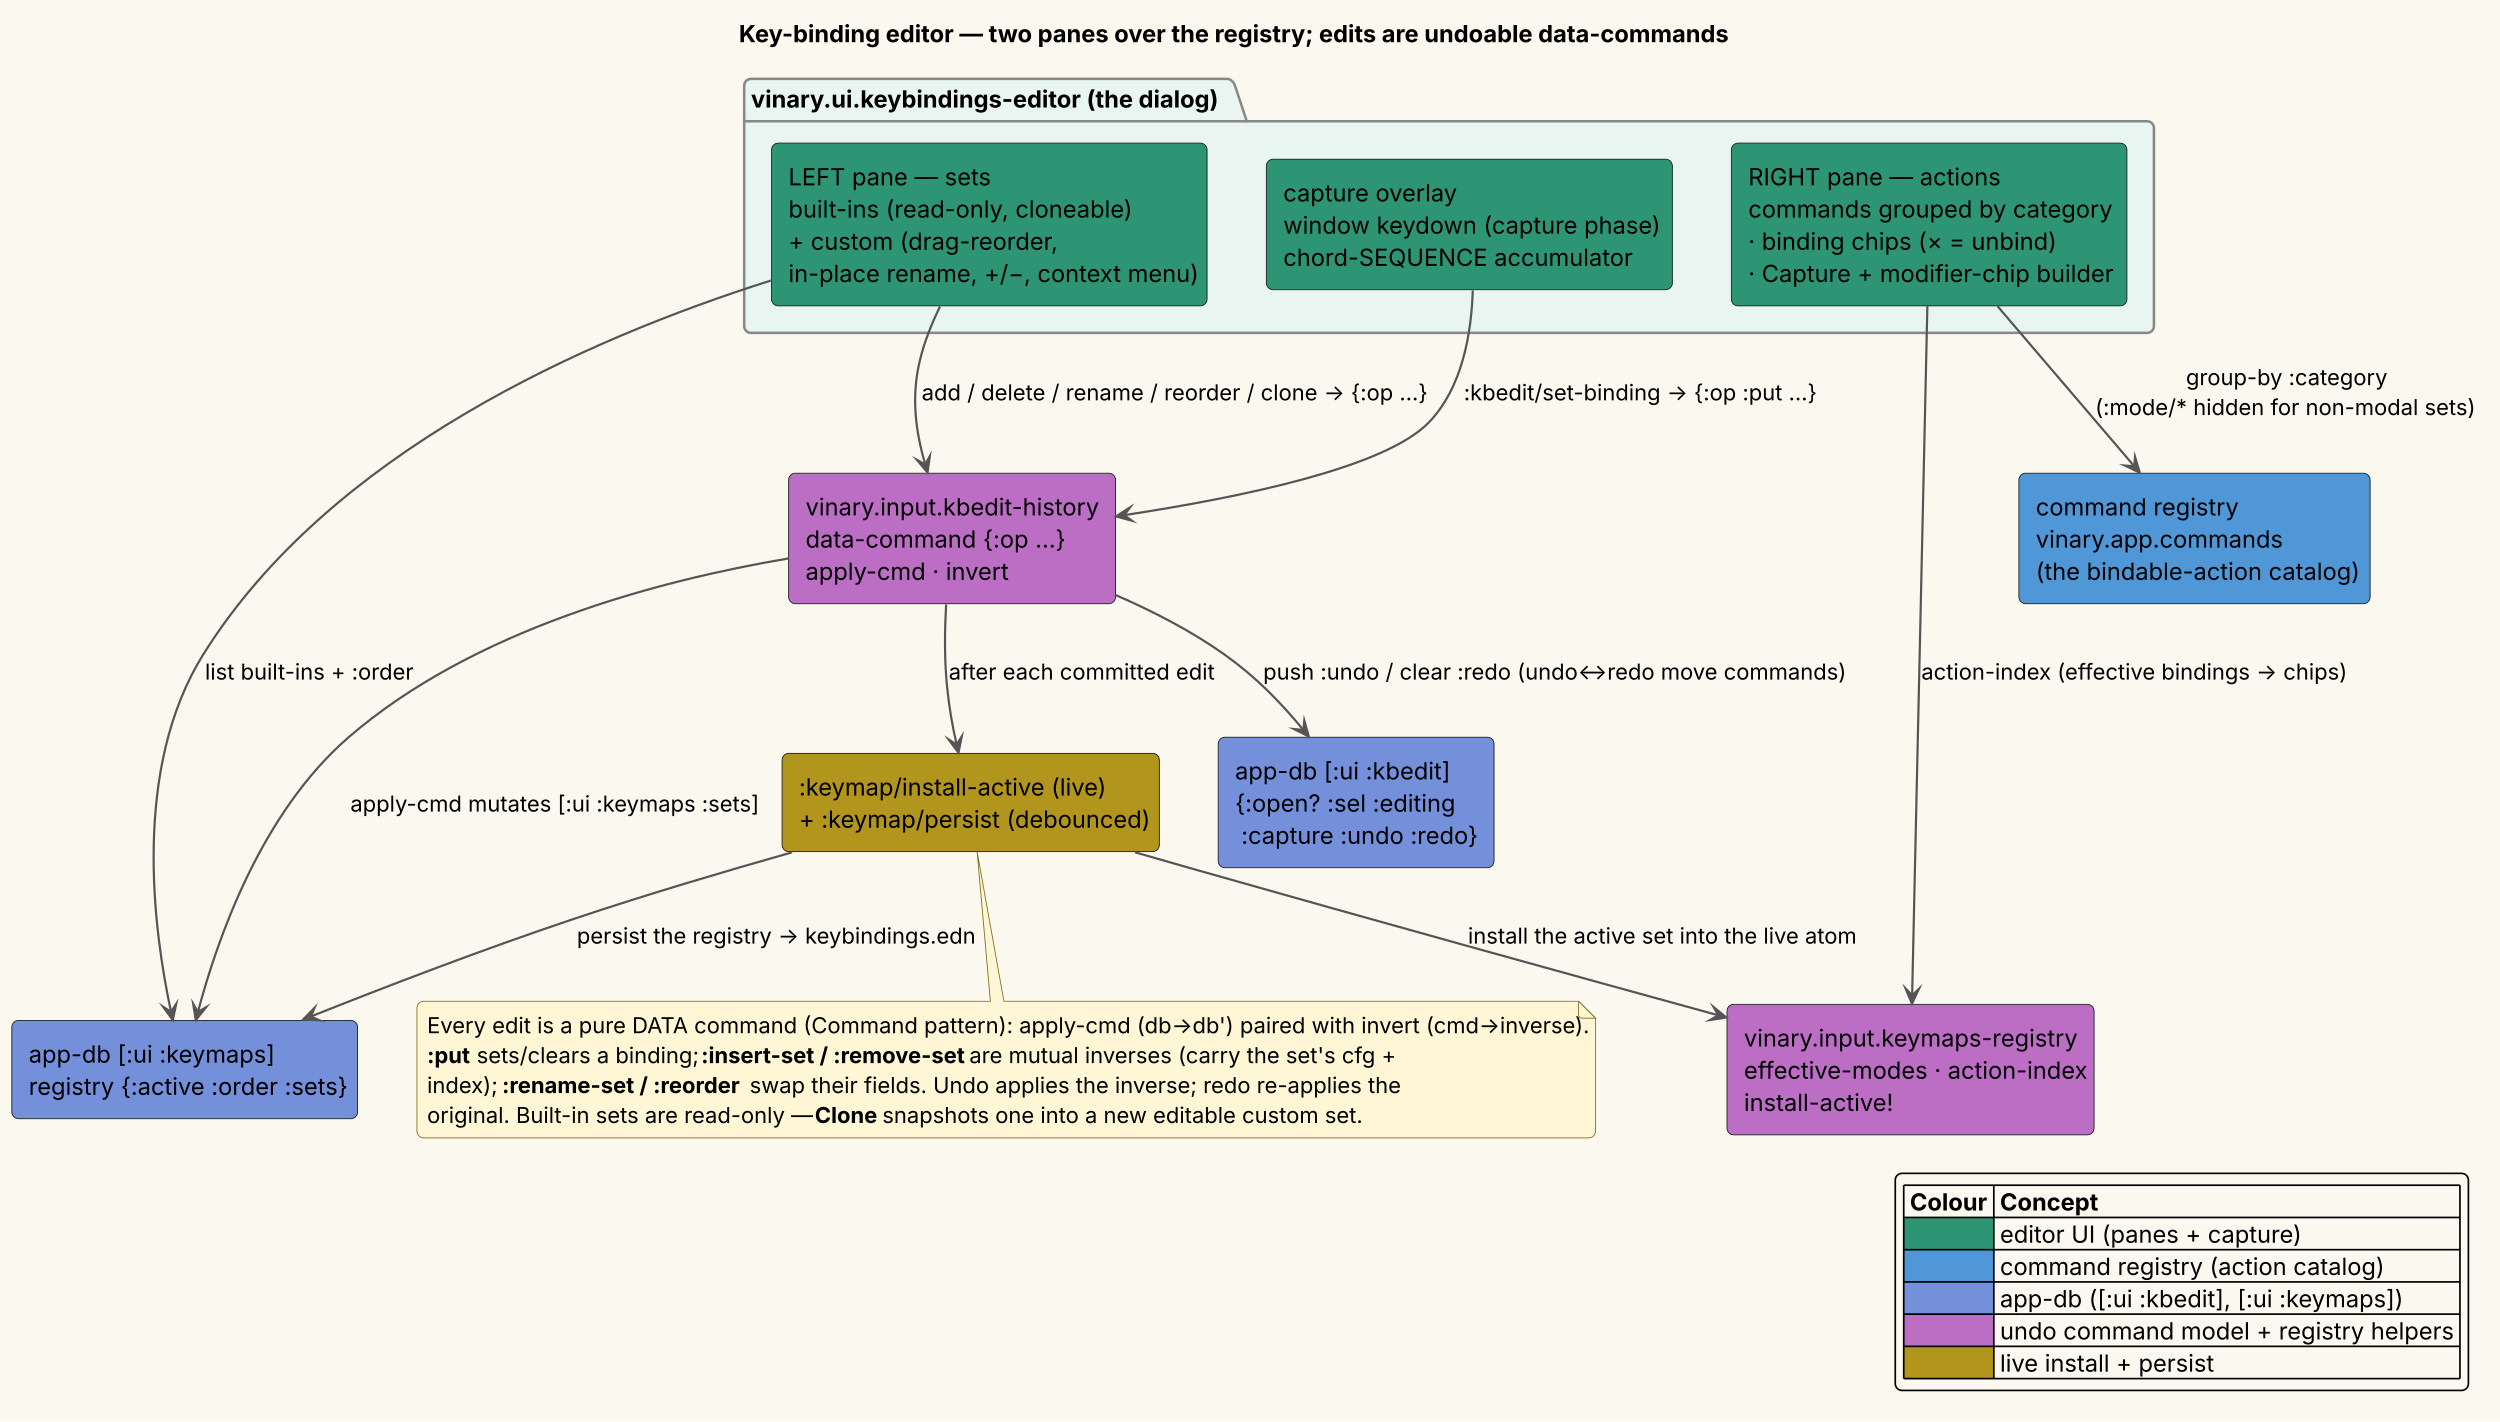
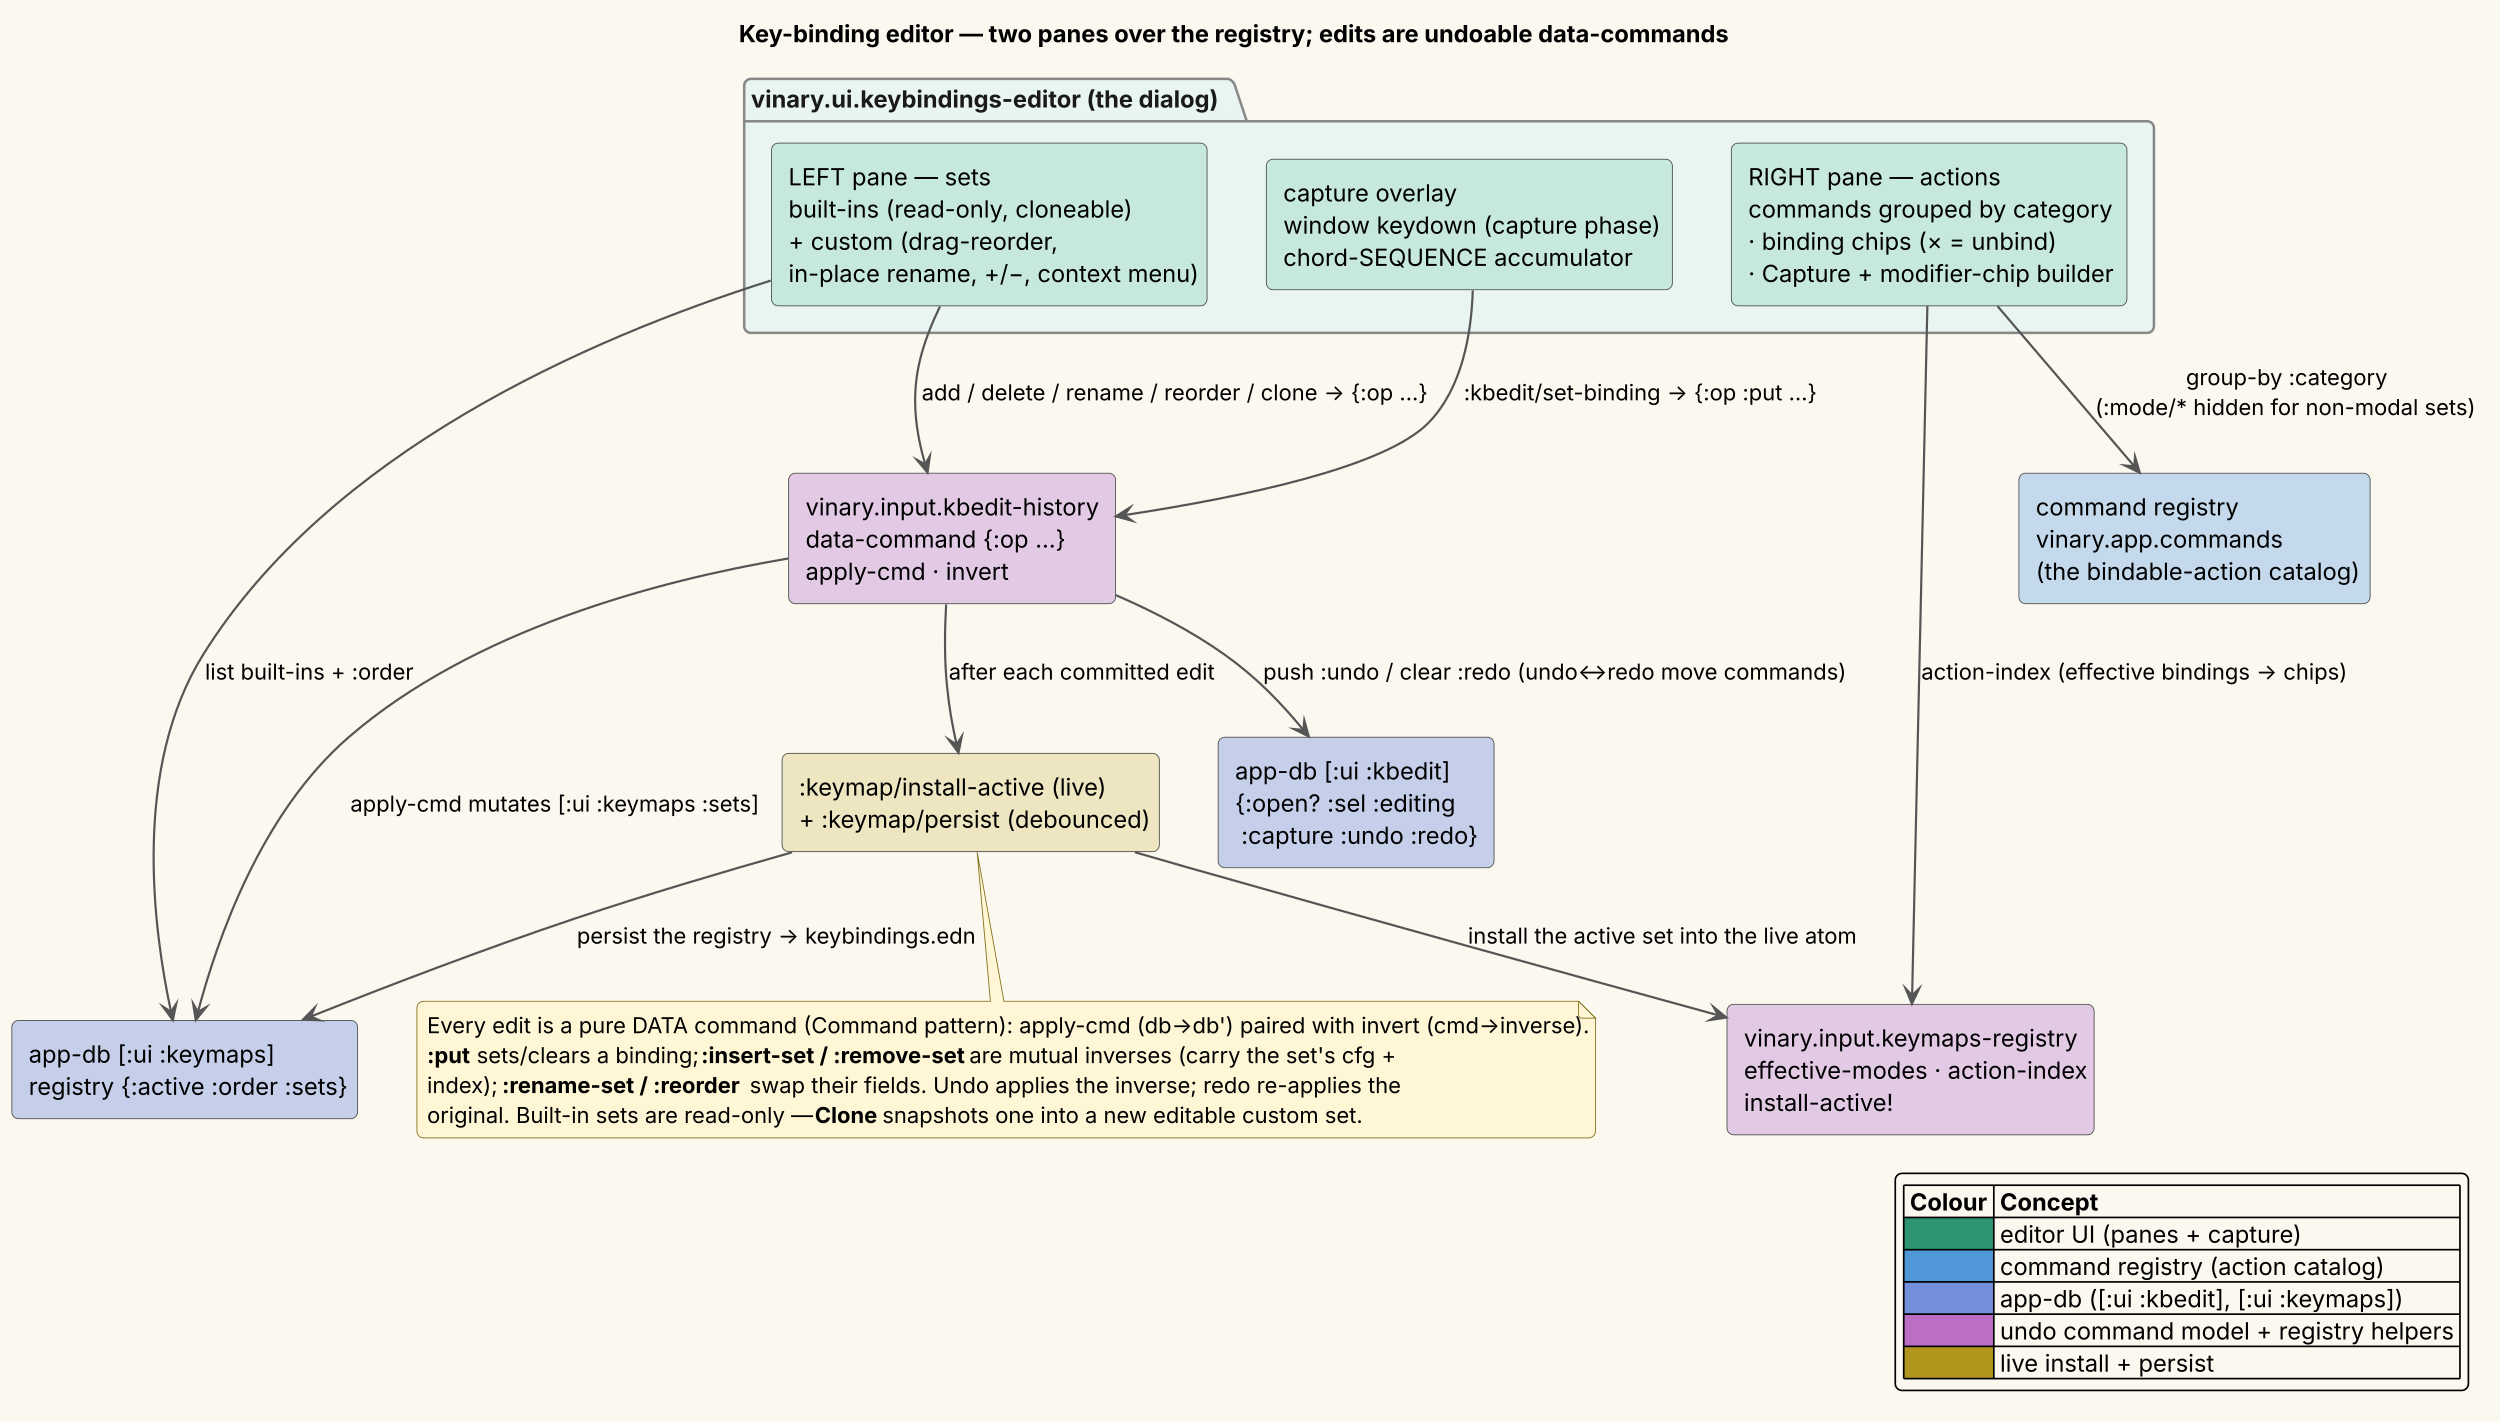
<svg xmlns="http://www.w3.org/2000/svg" contentStyleType="text/css" data-diagram-type="DESCRIPTION" height="841px" preserveAspectRatio="none" style="width:1479px;height:841px;background:#FBF8EF;" version="1.1" viewBox="0 0 1479 841" width="1479px" zoomAndPan="magnify">
  <defs />
  <g>
    <rect fill="#FBF8EF" height="841" style="stroke:none;stroke-width:1;" width="1479" x="0" y="0" />
    <g class="title" data-source-line="7">
      <text fill="#000000" font-family="'Inter, Helvetica, sans-serif'" font-size="14" font-weight="700" lengthAdjust="spacing" textLength="598.05" x="437.13" y="24.966">Key-binding editor — two panes over the registry; edits are undoable data-commands</text>
    </g>
    <g class="cluster" data-qualified-name="vinary.ui.keybindings-editor  .the dialog." data-source-line="9" id="ent0001">
      <path d="M444.27,46.67 L726.609,46.67 A6,6 0 0 1 730.609,50.67 L737.609,71.738 L1270.27,71.738 A4,4 0 0 1 1274.27,75.738 L1274.27,192.94 A4,4 0 0 1 1270.27,196.94 L444.27,196.94 A4,4 0 0 1 440.27,192.94 L440.27,50.67 A4,4 0 0 1 444.27,46.67" fill="#E8F5F0" style="stroke:#888888;stroke-width:1.5;" />
      <line style="stroke:#888888;stroke-width:1.5;" x1="440.27" x2="737.609" y1="71.738" y2="71.738" />
-       <text fill="#000000" font-family="'Inter, Helvetica, sans-serif'" font-size="14" font-weight="700" lengthAdjust="spacing" textLength="284.339" x="444.27" y="63.636">vinary.ui.keybindings-editor  (the dialog)</text>
+       <text fill="#1A1A1A" font-family="'Inter, Helvetica, sans-serif'" font-size="14" font-weight="700" lengthAdjust="spacing" textLength="284.339" x="444.27" y="63.636">vinary.ui.keybindings-editor  (the dialog)</text>
    </g>
    <g class="entity" data-qualified-name="vinary.ui.keybindings-editor  .the dialog..LEFT" data-source-line="10" id="ent0002">
-       <rect fill="#2D9574" height="96.272" rx="4" ry="4" style="stroke:#181818;stroke-width:0.5;" width="257.663" x="456.44" y="84.67" />
+       <rect fill="#C7E8DE" height="96.272" rx="4" ry="4" style="stroke:#4A4A4A;stroke-width:0.5;" width="257.663" x="456.44" y="84.67" />
      <text fill="#000000" font-family="'Inter, Helvetica, sans-serif'" font-size="14" lengthAdjust="spacing" textLength="114.463" x="466.44" y="109.636">LEFT pane — sets</text>
      <text fill="#000000" font-family="'Inter, Helvetica, sans-serif'" font-size="14" lengthAdjust="spacing" textLength="198.295" x="466.44" y="128.704">built-ins (read-only, cloneable)</text>
      <text fill="#000000" font-family="'Inter, Helvetica, sans-serif'" font-size="14" lengthAdjust="spacing" textLength="157.513" x="466.44" y="147.772">+ custom (drag-reorder,</text>
      <text fill="#000000" font-family="'Inter, Helvetica, sans-serif'" font-size="14" lengthAdjust="spacing" textLength="237.663" x="466.44" y="166.84">in-place rename, +/−, context menu)</text>
    </g>
    <g class="entity" data-qualified-name="vinary.ui.keybindings-editor  .the dialog..RIGHT" data-source-line="11" id="ent0003">
-       <rect fill="#2D9574" height="96.272" rx="4" ry="4" style="stroke:#181818;stroke-width:0.5;" width="234.017" x="1024.27" y="84.67" />
+       <rect fill="#C7E8DE" height="96.272" rx="4" ry="4" style="stroke:#4A4A4A;stroke-width:0.5;" width="234.017" x="1024.27" y="84.67" />
      <text fill="#000000" font-family="'Inter, Helvetica, sans-serif'" font-size="14" lengthAdjust="spacing" textLength="146.803" x="1034.27" y="109.636">RIGHT pane — actions</text>
      <text fill="#000000" font-family="'Inter, Helvetica, sans-serif'" font-size="14" lengthAdjust="spacing" textLength="214.017" x="1034.27" y="128.704">commands grouped by category</text>
      <text fill="#000000" font-family="'Inter, Helvetica, sans-serif'" font-size="14" lengthAdjust="spacing" textLength="177.813" x="1034.27" y="147.772">· binding chips (× = unbind)</text>
      <text fill="#000000" font-family="'Inter, Helvetica, sans-serif'" font-size="14" lengthAdjust="spacing" textLength="213.779" x="1034.27" y="166.84">· Capture + modifier-chip builder</text>
    </g>
    <g class="entity" data-qualified-name="vinary.ui.keybindings-editor  .the dialog..CAP" data-source-line="12" id="ent0004">
-       <rect fill="#2D9574" height="77.204" rx="4" ry="4" style="stroke:#181818;stroke-width:0.5;" width="240.205" x="749.17" y="94.2" />
+       <rect fill="#C7E8DE" height="77.204" rx="4" ry="4" style="stroke:#4A4A4A;stroke-width:0.5;" width="240.205" x="749.17" y="94.2" />
      <text fill="#000000" font-family="'Inter, Helvetica, sans-serif'" font-size="14" lengthAdjust="spacing" textLength="102.074" x="759.17" y="119.166">capture overlay</text>
      <text fill="#000000" font-family="'Inter, Helvetica, sans-serif'" font-size="14" lengthAdjust="spacing" textLength="220.205" x="759.17" y="138.234">window keydown (capture phase)</text>
      <text fill="#000000" font-family="'Inter, Helvetica, sans-serif'" font-size="14" lengthAdjust="spacing" textLength="200.535" x="759.17" y="157.302">chord-SEQUENCE accumulator</text>
    </g>
    <g class="entity" data-qualified-name="CMD" data-source-line="15" id="ent0005">
-       <rect fill="#4F97D7" height="77.204" rx="4" ry="4" style="stroke:#181818;stroke-width:0.5;" width="207.781" x="1194.38" y="279.94" />
+       <rect fill="#C4D9EB" height="77.204" rx="4" ry="4" style="stroke:#4A4A4A;stroke-width:0.5;" width="207.781" x="1194.38" y="279.94" />
      <text fill="#000000" font-family="'Inter, Helvetica, sans-serif'" font-size="14" lengthAdjust="spacing" textLength="120.708" x="1204.38" y="304.906">command registry</text>
      <text fill="#000000" font-family="'Inter, Helvetica, sans-serif'" font-size="14" lengthAdjust="spacing" textLength="145.921" x="1204.38" y="323.974">vinary.app.commands</text>
      <text fill="#000000" font-family="'Inter, Helvetica, sans-serif'" font-size="14" lengthAdjust="spacing" textLength="187.781" x="1204.38" y="343.042">(the bindable-action catalog)</text>
    </g>
    <g class="entity" data-qualified-name="KBE" data-source-line="16" id="ent0006">
-       <rect fill="#7590DB" height="77.204" rx="4" ry="4" style="stroke:#181818;stroke-width:0.5;" width="163.205" x="720.67" y="436.14" />
+       <rect fill="#C5CFEA" height="77.204" rx="4" ry="4" style="stroke:#4A4A4A;stroke-width:0.5;" width="163.205" x="720.67" y="436.14" />
      <text fill="#000000" font-family="'Inter, Helvetica, sans-serif'" font-size="14" lengthAdjust="spacing" textLength="124.32" x="730.67" y="461.106">app-db [:ui :kbedit]</text>
      <text fill="#000000" font-family="'Inter, Helvetica, sans-serif'" font-size="14" lengthAdjust="spacing" textLength="127.82" x="730.67" y="480.174">{:open? :sel :editing</text>
      <text fill="#000000" font-family="'Inter, Helvetica, sans-serif'" font-size="14" lengthAdjust="spacing" textLength="139.565" x="734.31" y="499.242">:capture :undo :redo}</text>
    </g>
    <g class="entity" data-qualified-name="REG" data-source-line="17" id="ent0007">
-       <rect fill="#7590DB" height="58.136" rx="4" ry="4" style="stroke:#181818;stroke-width:0.5;" width="204.547" x="7" y="603.69" />
+       <rect fill="#C5CFEA" height="58.136" rx="4" ry="4" style="stroke:#4A4A4A;stroke-width:0.5;" width="204.547" x="7" y="603.69" />
      <text fill="#000000" font-family="'Inter, Helvetica, sans-serif'" font-size="14" lengthAdjust="spacing" textLength="141.833" x="17" y="628.656">app-db [:ui :keymaps]</text>
      <text fill="#000000" font-family="'Inter, Helvetica, sans-serif'" font-size="14" lengthAdjust="spacing" textLength="184.547" x="17" y="647.724">registry {:active :order :sets}</text>
    </g>
    <g class="entity" data-qualified-name="HIST" data-source-line="18" id="ent0008">
-       <rect fill="#BC6EC5" height="77.204" rx="4" ry="4" style="stroke:#181818;stroke-width:0.5;" width="193.417" x="466.56" y="279.94" />
+       <rect fill="#E2CAE5" height="77.204" rx="4" ry="4" style="stroke:#4A4A4A;stroke-width:0.5;" width="193.417" x="466.56" y="279.94" />
      <text fill="#000000" font-family="'Inter, Helvetica, sans-serif'" font-size="14" lengthAdjust="spacing" textLength="173.417" x="476.56" y="304.906">vinary.input.kbedit-history</text>
      <text fill="#000000" font-family="'Inter, Helvetica, sans-serif'" font-size="14" lengthAdjust="spacing" textLength="150.191" x="476.56" y="323.974">data-command {:op …}</text>
      <text fill="#000000" font-family="'Inter, Helvetica, sans-serif'" font-size="14" lengthAdjust="spacing" textLength="117.894" x="476.56" y="343.042">apply-cmd · invert</text>
    </g>
    <g class="entity" data-qualified-name="RY" data-source-line="19" id="ent0009">
-       <rect fill="#BC6EC5" height="77.204" rx="4" ry="4" style="stroke:#181818;stroke-width:0.5;" width="217.175" x="1021.69" y="594.16" />
+       <rect fill="#E2CAE5" height="77.204" rx="4" ry="4" style="stroke:#4A4A4A;stroke-width:0.5;" width="217.175" x="1021.69" y="594.16" />
      <text fill="#000000" font-family="'Inter, Helvetica, sans-serif'" font-size="14" lengthAdjust="spacing" textLength="196.097" x="1031.69" y="619.126">vinary.input.keymaps-registry</text>
      <text fill="#000000" font-family="'Inter, Helvetica, sans-serif'" font-size="14" lengthAdjust="spacing" textLength="197.175" x="1031.69" y="638.194">effective-modes · action-index</text>
      <text fill="#000000" font-family="'Inter, Helvetica, sans-serif'" font-size="14" lengthAdjust="spacing" textLength="85.624" x="1031.69" y="657.262">install-active!</text>
    </g>
    <g class="entity" data-qualified-name="COMMIT" data-source-line="20" id="ent0010">
-       <rect fill="#B1951D" height="58.136" rx="4" ry="4" style="stroke:#181818;stroke-width:0.5;" width="223.195" x="462.68" y="445.68" />
+       <rect fill="#EEE6C1" height="58.136" rx="4" ry="4" style="stroke:#4A4A4A;stroke-width:0.5;" width="223.195" x="462.68" y="445.68" />
      <text fill="#000000" font-family="'Inter, Helvetica, sans-serif'" font-size="14" lengthAdjust="spacing" textLength="177.155" x="472.68" y="470.646">:keymap/install-active (live)</text>
      <text fill="#000000" font-family="'Inter, Helvetica, sans-serif'" font-size="14" lengthAdjust="spacing" textLength="203.195" x="472.68" y="489.714">+ :keymap/persist (debounced)</text>
    </g>
    <g class="entity" data-qualified-name="GMN21" data-source-line="34" id="ent0022">
      <path d="M246.66,596.35 L246.66,669.174 A4,4 0 0 0 250.66,673.174 L939.879,673.174 A4,4 0 0 0 943.879,669.174 L943.879,602.35 L933.879,592.35 L593.92,592.35 L578.08,504 L585.92,592.35 L250.66,592.35 A4,4 0 0 0 246.66,596.35" fill="#FFF6D6" style="stroke:#7F6B14;stroke-width:0.5;" />
      <path d="M933.879,592.35 L933.879,600.35 A2,2 0 0 0 935.879,602.35 L943.879,602.35 L933.879,592.35" fill="#FFF6D6" style="stroke:#7F6B14;stroke-width:0.5;" />
      <text fill="#000000" font-family="'Inter, Helvetica, sans-serif'" font-size="13" lengthAdjust="spacing" textLength="676.219" x="252.66" y="611.247">Every edit is a pure DATA command (Command pattern): apply-cmd (db→db') paired with invert (cmd→inverse).</text>
      <text fill="#000000" font-family="'Inter, Helvetica, sans-serif'" font-size="13" font-weight="700" lengthAdjust="spacing" textLength="25.961" x="252.66" y="628.953">:put</text>
      <text fill="#000000" font-family="'Inter, Helvetica, sans-serif'" font-size="13" lengthAdjust="spacing" textLength="129.428" x="282.001" y="628.953">sets/clears a binding;</text>
      <text fill="#000000" font-family="'Inter, Helvetica, sans-serif'" font-size="13" font-weight="700" lengthAdjust="spacing" textLength="155.272" x="414.809" y="628.953">:insert-set / :remove-set</text>
      <text fill="#000000" font-family="'Inter, Helvetica, sans-serif'" font-size="13" lengthAdjust="spacing" textLength="246.103" x="573.461" y="628.953">are mutual inverses (carry the set's cfg +</text>
      <text fill="#000000" font-family="'Inter, Helvetica, sans-serif'" font-size="13" lengthAdjust="spacing" textLength="40.976" x="252.66" y="646.659">index);</text>
      <text fill="#000000" font-family="'Inter, Helvetica, sans-serif'" font-size="13" font-weight="700" lengthAdjust="spacing" textLength="143.091" x="297.016" y="646.659">:rename-set / :reorder</text>
      <text fill="#000000" font-family="'Inter, Helvetica, sans-serif'" font-size="13" lengthAdjust="spacing" textLength="380.952" x="443.487" y="646.659">swap their fields. Undo applies the inverse; redo re-applies the</text>
      <text fill="#000000" font-family="'Inter, Helvetica, sans-serif'" font-size="13" lengthAdjust="spacing" textLength="225.992" x="252.66" y="664.365">original. Built-in sets are read-only —</text>
      <text fill="#000000" font-family="'Inter, Helvetica, sans-serif'" font-size="13" font-weight="700" lengthAdjust="spacing" textLength="36.556" x="482.032" y="664.365">Clone</text>
      <text fill="#000000" font-family="'Inter, Helvetica, sans-serif'" font-size="13" lengthAdjust="spacing" textLength="282.607" x="521.968" y="664.365">snapshots one into a new editable custom set.</text>
    </g>
    <g class="link" data-entity-1="ent0003" data-entity-2="ent0005" data-link-type="dependency" data-source-line="22" id="lnk11">
      <path d="M1181.71,181.12 C1207.87,211.74 1238.231,247.279 1262.641,275.839" fill="none" id="RIGHT-to-CMD" style="stroke:#555555;stroke-width:1.3;" />
      <polygon fill="#555555" points="1265.89,279.64,1263.083,270.199,1262.641,275.839,1257.002,275.397,1265.89,279.64" style="stroke:#555555;stroke-width:1.3;stroke-linejoin:miter;stroke-miterlimit:10;" />
      <text fill="#000000" font-family="'Inter, Helvetica, sans-serif'" font-size="13" lengthAdjust="spacing" textLength="116.35" x="1293.205" y="227.837">group-by :category</text>
      <text fill="#000000" font-family="'Inter, Helvetica, sans-serif'" font-size="13" lengthAdjust="spacing" textLength="223.86" x="1239.45" y="245.543">(:mode/* hidden for non-modal sets)</text>
    </g>
    <g class="link" data-entity-1="ent0003" data-entity-2="ent0009" data-link-type="dependency" data-source-line="23" id="lnk12">
      <path d="M1140.23,181.1 C1138.06,279.42 1133.2,499.171 1131.22,588.821" fill="none" id="RIGHT-to-RY" style="stroke:#555555;stroke-width:1.3;" />
      <polygon fill="#555555" points="1131.11,593.82,1135.308,584.91,1131.22,588.821,1127.31,584.734,1131.11,593.82" style="stroke:#555555;stroke-width:1.3;stroke-linejoin:miter;stroke-miterlimit:10;" />
      <text fill="#000000" font-family="'Inter, Helvetica, sans-serif'" font-size="13" lengthAdjust="spacing" textLength="244.139" x="1136.65" y="402.037">action-index (effective bindings → chips)</text>
    </g>
    <g class="link" data-entity-1="ent0002" data-entity-2="ent0007" data-link-type="dependency" data-source-line="24" id="lnk13">
      <path d="M455.95,165.99 C346.09,200.77 194.74,267.95 120.27,387.14 C77.93,454.92 90.791,550.181 101.181,598.611" fill="none" id="LEFT-to-REG" style="stroke:#555555;stroke-width:1.3;" />
      <polygon fill="#555555" points="102.23,603.5,104.253,593.861,101.181,598.611,96.431,595.539,102.23,603.5" style="stroke:#555555;stroke-width:1.3;stroke-linejoin:miter;stroke-miterlimit:10;" />
      <text fill="#000000" font-family="'Inter, Helvetica, sans-serif'" font-size="13" lengthAdjust="spacing" textLength="121.849" x="121.27" y="402.037">list built-ins + :order</text>
    </g>
    <g class="link" data-entity-1="ent0004" data-entity-2="ent0008" data-link-type="dependency" data-source-line="25" id="lnk14">
      <path d="M871.29,171.8 C870.51,197.15 865.12,229.46 845.27,249.94 C819.65,276.38 736.213,293.917 665.143,304.747" fill="none" id="CAP-to-HIST" style="stroke:#555555;stroke-width:1.3;" />
      <polygon fill="#555555" points="660.2,305.5,669.7,308.098,665.143,304.747,668.495,300.19,660.2,305.5" style="stroke:#555555;stroke-width:1.3;stroke-linejoin:miter;stroke-miterlimit:10;" />
      <text fill="#000000" font-family="'Inter, Helvetica, sans-serif'" font-size="13" lengthAdjust="spacing" textLength="203.956" x="865.96" y="236.837">:kbedit/set-binding → {:op :put …}</text>
    </g>
    <g class="link" data-entity-1="ent0002" data-entity-2="ent0008" data-link-type="dependency" data-source-line="26" id="lnk15">
      <path d="M556.06,181.33 C551.19,191.42 546.87,202.26 544.27,212.94 C538.94,234.82 541.634,254.793 547.344,274.743" fill="none" id="LEFT-to-HIST" style="stroke:#555555;stroke-width:1.3;" />
      <polygon fill="#555555" points="548.72,279.55,550.089,269.797,547.344,274.743,542.398,271.998,548.72,279.55" style="stroke:#555555;stroke-width:1.3;stroke-linejoin:miter;stroke-miterlimit:10;" />
      <text fill="#000000" font-family="'Inter, Helvetica, sans-serif'" font-size="13" lengthAdjust="spacing" textLength="295.216" x="545.27" y="236.837">add / delete / rename / reorder / clone → {:op …}</text>
    </g>
    <g class="link" data-entity-1="ent0008" data-entity-2="ent0007" data-link-type="dependency" data-source-line="27" id="lnk16">
      <path d="M466.42,330.38 C388.27,343.61 279.63,372.7 206.27,436.14 C154.09,481.27 128.364,556.268 117.104,598.658" fill="none" id="HIST-to-REG" style="stroke:#555555;stroke-width:1.3;" />
      <polygon fill="#555555" points="115.82,603.49,121.996,595.818,117.104,598.658,114.265,593.765,115.82,603.49" style="stroke:#555555;stroke-width:1.3;stroke-linejoin:miter;stroke-miterlimit:10;" />
      <text fill="#000000" font-family="'Inter, Helvetica, sans-serif'" font-size="13" lengthAdjust="spacing" textLength="237.237" x="207.27" y="480.137">apply-cmd mutates [:ui :keymaps :sets]</text>
    </g>
    <g class="link" data-entity-1="ent0008" data-entity-2="ent0006" data-link-type="dependency" data-source-line="28" id="lnk17">
      <path d="M660.16,352.1 C682.23,361.68 704.87,373.36 724.27,387.14 C743.08,400.5 757.419,415.272 771.08,431.842" fill="none" id="HIST-to-KBE" style="stroke:#555555;stroke-width:1.3;" />
      <polygon fill="#555555" points="774.26,435.7,771.621,426.211,771.08,431.842,765.449,431.3,774.26,435.7" style="stroke:#555555;stroke-width:1.3;stroke-linejoin:miter;stroke-miterlimit:10;" />
      <text fill="#000000" font-family="'Inter, Helvetica, sans-serif'" font-size="13" lengthAdjust="spacing" textLength="336.933" x="747.28" y="402.037">push :undo / clear :redo (undo↔redo move commands)</text>
    </g>
    <g class="link" data-entity-1="ent0008" data-entity-2="ent0010" data-link-type="dependency" data-source-line="29" id="lnk18">
      <path d="M559.72,357.56 C558.88,372.7 558.65,390.28 560.27,406.14 C561.61,419.14 563.243,428.442 565.943,440.452" fill="none" id="HIST-to-COMMIT" style="stroke:#555555;stroke-width:1.3;" />
      <polygon fill="#555555" points="567.04,445.33,568.969,435.672,565.943,440.452,561.163,437.426,567.04,445.33" style="stroke:#555555;stroke-width:1.3;stroke-linejoin:miter;stroke-miterlimit:10;" />
      <text fill="#000000" font-family="'Inter, Helvetica, sans-serif'" font-size="13" lengthAdjust="spacing" textLength="158.054" x="561.27" y="402.037">after each committed edit</text>
    </g>
    <g class="link" data-entity-1="ent0010" data-entity-2="ent0009" data-link-type="dependency" data-source-line="30" id="lnk19">
      <path d="M671.44,504.21 C682.17,507.32 692.95,510.41 703.27,513.35 C811.31,544.07 930.179,576.936 1016.529,600.655" fill="none" id="COMMIT-to-RY" style="stroke:#555555;stroke-width:1.3;" />
      <polygon fill="#555555" points="1021.35,601.98,1013.731,595.739,1016.529,600.655,1011.612,603.453,1021.35,601.98" style="stroke:#555555;stroke-width:1.3;stroke-linejoin:miter;stroke-miterlimit:10;" />
      <text fill="#000000" font-family="'Inter, Helvetica, sans-serif'" font-size="13" lengthAdjust="spacing" textLength="230.451" x="868.44" y="558.247">install the active set into the live atom</text>
    </g>
    <g class="link" data-entity-1="ent0010" data-entity-2="ent0007" data-link-type="dependency" data-source-line="31" id="lnk20">
      <path d="M468.56,504.24 C428.19,515.66 381.87,529.4 340.27,543.35 C285.61,561.67 229.395,583.24 183.875,601.37" fill="none" id="COMMIT-to-REG" style="stroke:#555555;stroke-width:1.3;" />
      <polygon fill="#555555" points="179.23,603.22,189.071,603.606,183.875,601.37,186.111,596.174,179.23,603.22" style="stroke:#555555;stroke-width:1.3;stroke-linejoin:miter;stroke-miterlimit:10;" />
      <text fill="#000000" font-family="'Inter, Helvetica, sans-serif'" font-size="13" lengthAdjust="spacing" textLength="233.375" x="341.27" y="558.247">persist the registry → keybindings.edn</text>
    </g>
    <g class="legend" data-source-line="40">
      <rect fill="none" height="128.407" rx="4" ry="4" style="stroke:#000000;stroke-width:1;" width="339.069" x="1121.242" y="694.174" />
      <text fill="#000000" font-family="'Inter, Helvetica, sans-serif'" font-size="14" font-weight="700" lengthAdjust="spacing" textLength="46.018" x="1129.881" y="716.14">Colour</text>
      <text fill="#000000" font-family="'Inter, Helvetica, sans-serif'" font-size="14" font-weight="700" lengthAdjust="spacing" textLength="57.344" x="1183.179" y="716.14">Concept</text>
      <rect fill="#2D9574" height="19.068" style="stroke:none;stroke-width:1;" width="53.298" x="1126.242" y="720.242" />
-       <text fill="#000000" font-family="'Inter, Helvetica, sans-serif'" font-size="14" lengthAdjust="spacing" textLength="3.64" x="1126.242" y="735.208"> </text>
+       <text fill="#000000" font-family="'Inter, Helvetica, sans-serif'" font-size="14" lengthAdjust="spacing" textLength="14.56" x="1126.242" y="735.208">    </text>
      <text fill="#000000" font-family="'Inter, Helvetica, sans-serif'" font-size="14" lengthAdjust="spacing" textLength="175.657" x="1183.179" y="735.208">editor UI (panes + capture)</text>
      <rect fill="#4F97D7" height="19.068" style="stroke:none;stroke-width:1;" width="53.298" x="1126.242" y="739.31" />
-       <text fill="#000000" font-family="'Inter, Helvetica, sans-serif'" font-size="14" lengthAdjust="spacing" textLength="3.64" x="1126.242" y="754.276"> </text>
+       <text fill="#000000" font-family="'Inter, Helvetica, sans-serif'" font-size="14" lengthAdjust="spacing" textLength="14.56" x="1126.242" y="754.276">    </text>
      <text fill="#000000" font-family="'Inter, Helvetica, sans-serif'" font-size="14" lengthAdjust="spacing" textLength="224.923" x="1183.179" y="754.276">command registry (action catalog)</text>
      <rect fill="#7590DB" height="19.068" style="stroke:none;stroke-width:1;" width="53.298" x="1126.242" y="758.378" />
-       <text fill="#000000" font-family="'Inter, Helvetica, sans-serif'" font-size="14" lengthAdjust="spacing" textLength="3.64" x="1126.242" y="773.344"> </text>
+       <text fill="#000000" font-family="'Inter, Helvetica, sans-serif'" font-size="14" lengthAdjust="spacing" textLength="14.56" x="1126.242" y="773.344">    </text>
      <text fill="#000000" font-family="'Inter, Helvetica, sans-serif'" font-size="14" lengthAdjust="spacing" textLength="231.503" x="1183.179" y="773.344">app-db ([:ui :kbedit], [:ui :keymaps])</text>
      <rect fill="#BC6EC5" height="19.068" style="stroke:none;stroke-width:1;" width="53.298" x="1126.242" y="777.446" />
-       <text fill="#000000" font-family="'Inter, Helvetica, sans-serif'" font-size="14" lengthAdjust="spacing" textLength="3.64" x="1126.242" y="792.412"> </text>
+       <text fill="#000000" font-family="'Inter, Helvetica, sans-serif'" font-size="14" lengthAdjust="spacing" textLength="14.56" x="1126.242" y="792.412">    </text>
      <text fill="#000000" font-family="'Inter, Helvetica, sans-serif'" font-size="14" lengthAdjust="spacing" textLength="268.491" x="1183.179" y="792.412">undo command model + registry helpers</text>
      <rect fill="#B1951D" height="19.068" style="stroke:none;stroke-width:1;" width="53.298" x="1126.242" y="796.514" />
-       <text fill="#000000" font-family="'Inter, Helvetica, sans-serif'" font-size="14" lengthAdjust="spacing" textLength="3.64" x="1126.242" y="811.48"> </text>
+       <text fill="#000000" font-family="'Inter, Helvetica, sans-serif'" font-size="14" lengthAdjust="spacing" textLength="14.56" x="1126.242" y="811.48">    </text>
      <text fill="#000000" font-family="'Inter, Helvetica, sans-serif'" font-size="14" lengthAdjust="spacing" textLength="124.627" x="1183.179" y="811.48">live install + persist</text>
      <line style="stroke:#000000;stroke-width:1;" x1="1126.242" x2="1455.31" y1="701.174" y2="701.174" />
      <line style="stroke:#000000;stroke-width:1;" x1="1126.242" x2="1455.31" y1="720.242" y2="720.242" />
      <line style="stroke:#000000;stroke-width:1;" x1="1126.242" x2="1455.31" y1="739.31" y2="739.31" />
      <line style="stroke:#000000;stroke-width:1;" x1="1126.242" x2="1455.31" y1="758.378" y2="758.378" />
      <line style="stroke:#000000;stroke-width:1;" x1="1126.242" x2="1455.31" y1="777.446" y2="777.446" />
      <line style="stroke:#000000;stroke-width:1;" x1="1126.242" x2="1455.31" y1="796.514" y2="796.514" />
      <line style="stroke:#000000;stroke-width:1;" x1="1126.242" x2="1455.31" y1="815.582" y2="815.582" />
      <line style="stroke:#000000;stroke-width:1;" x1="1126.242" x2="1126.242" y1="701.174" y2="815.582" />
      <line style="stroke:#000000;stroke-width:1;" x1="1179.539" x2="1179.539" y1="701.174" y2="815.582" />
      <line style="stroke:#000000;stroke-width:1;" x1="1455.31" x2="1455.31" y1="701.174" y2="815.582" />
    </g>
  </g>
</svg>
